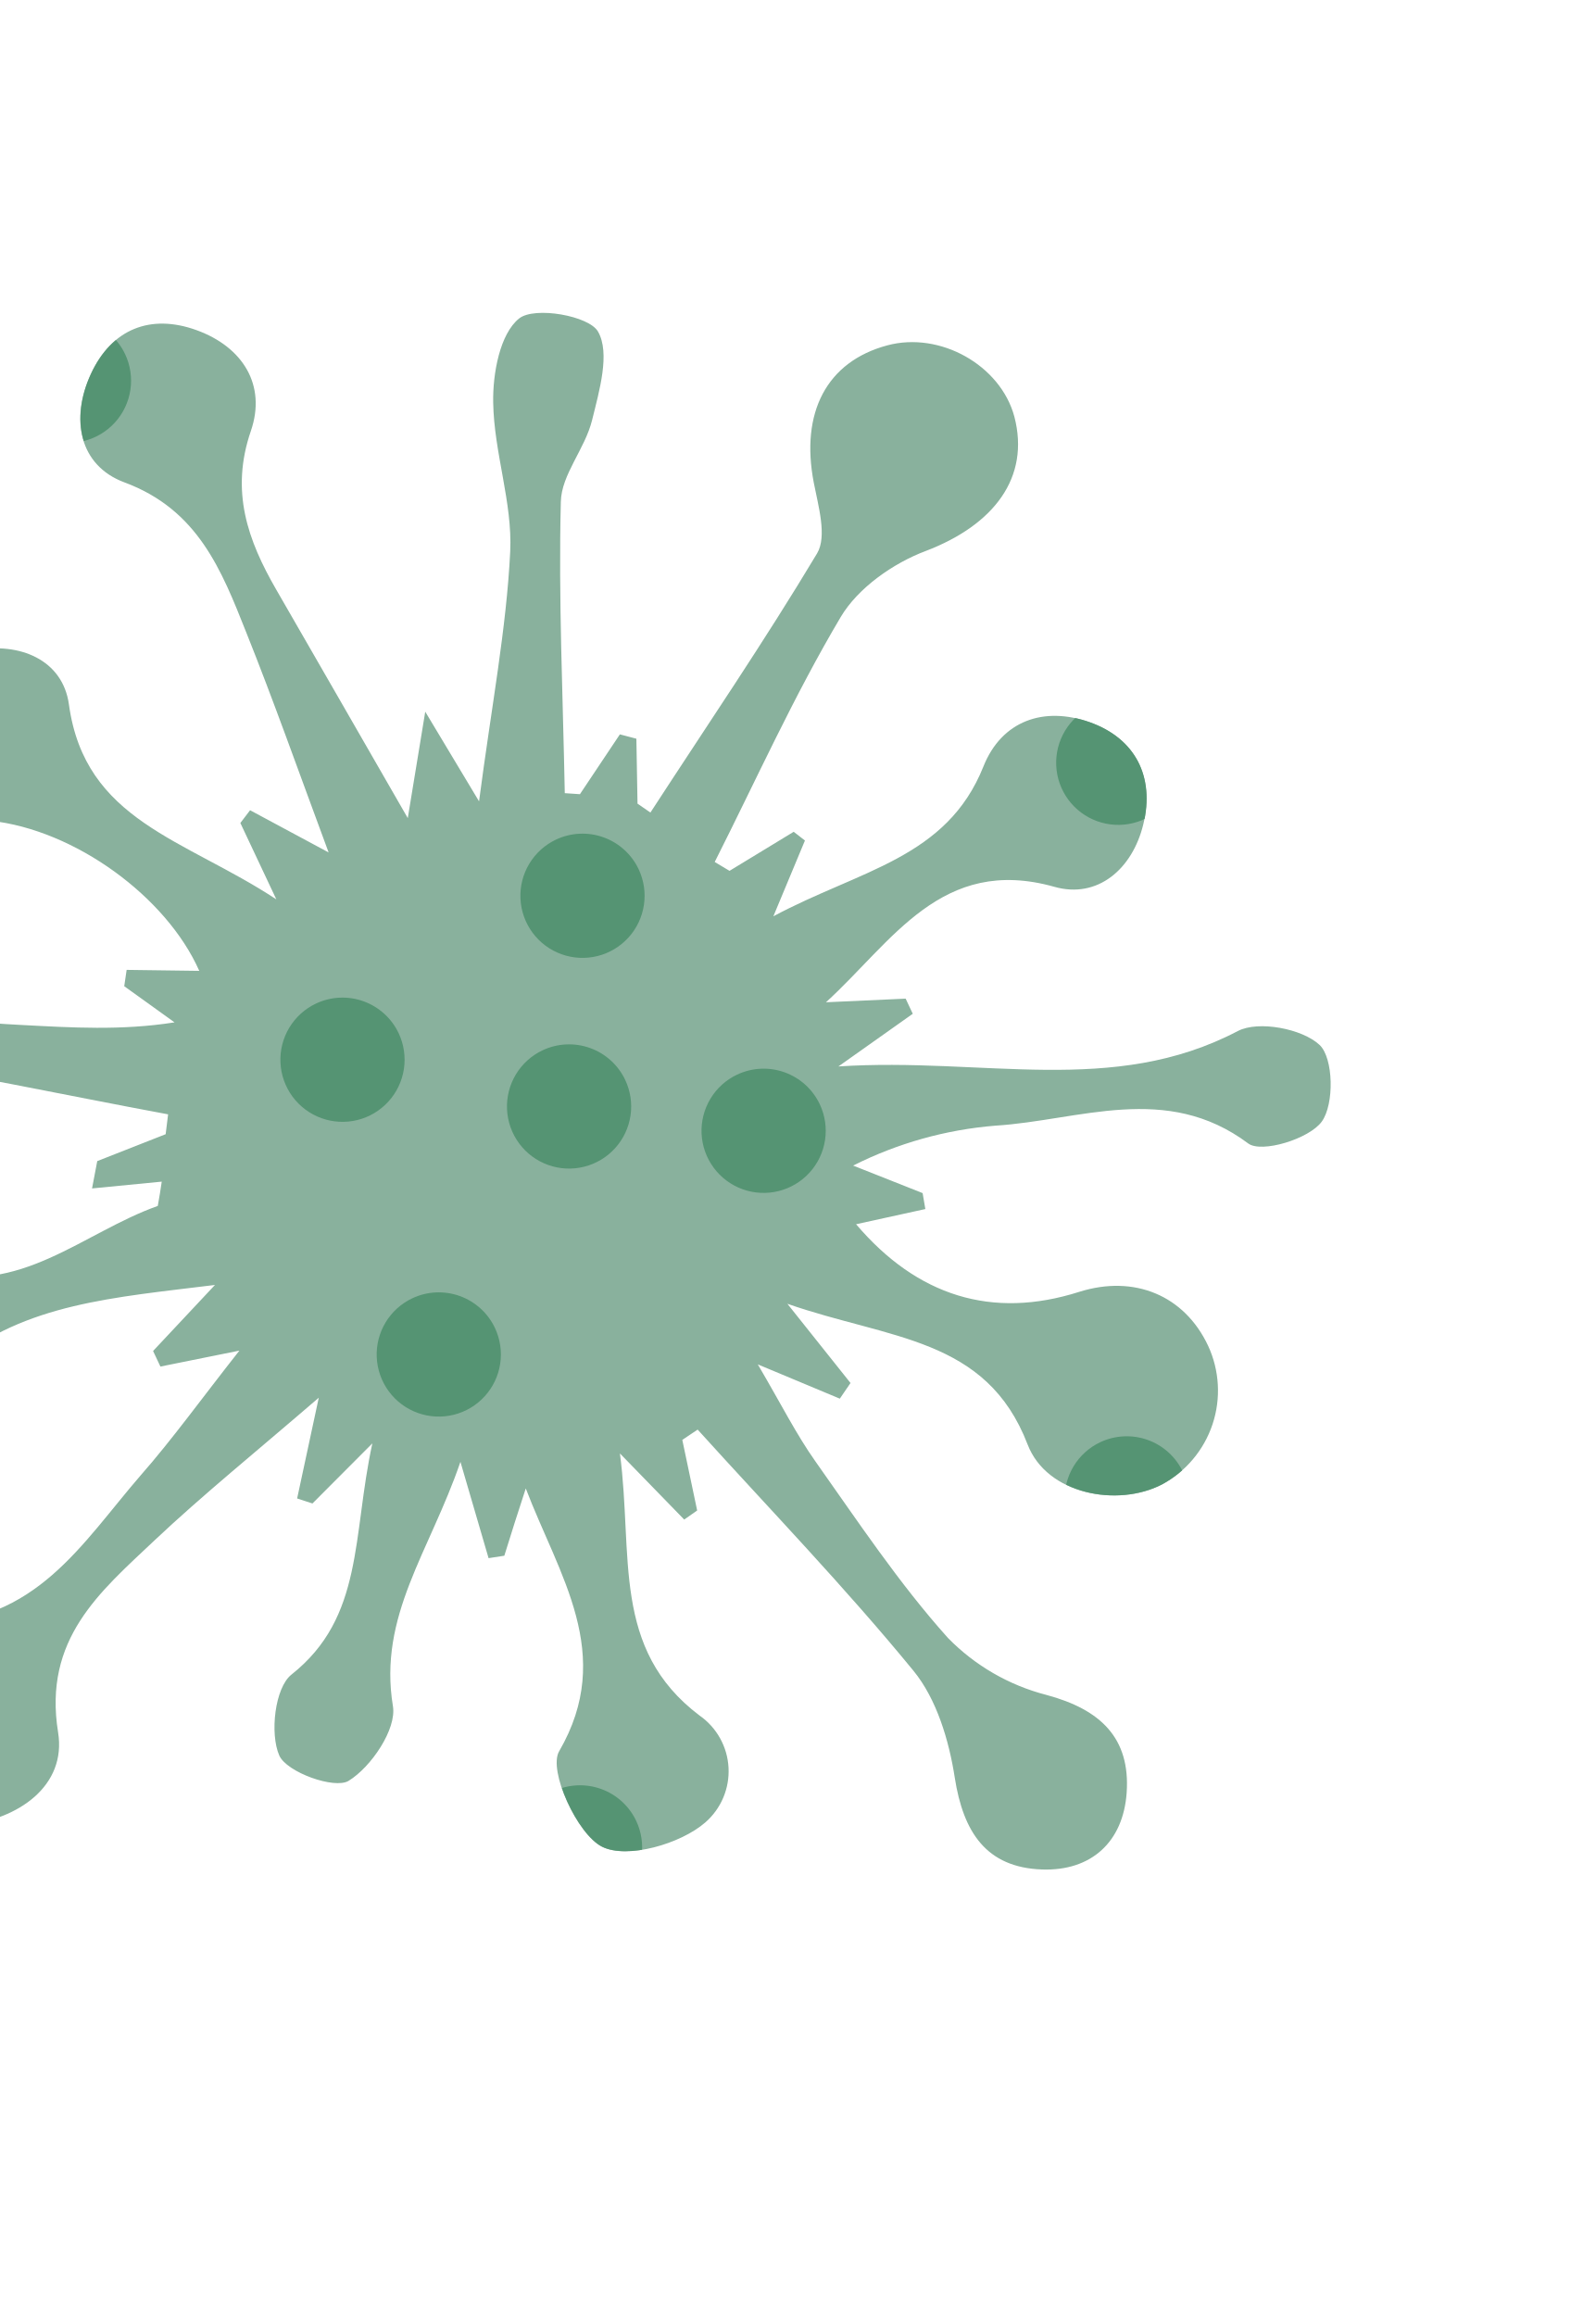
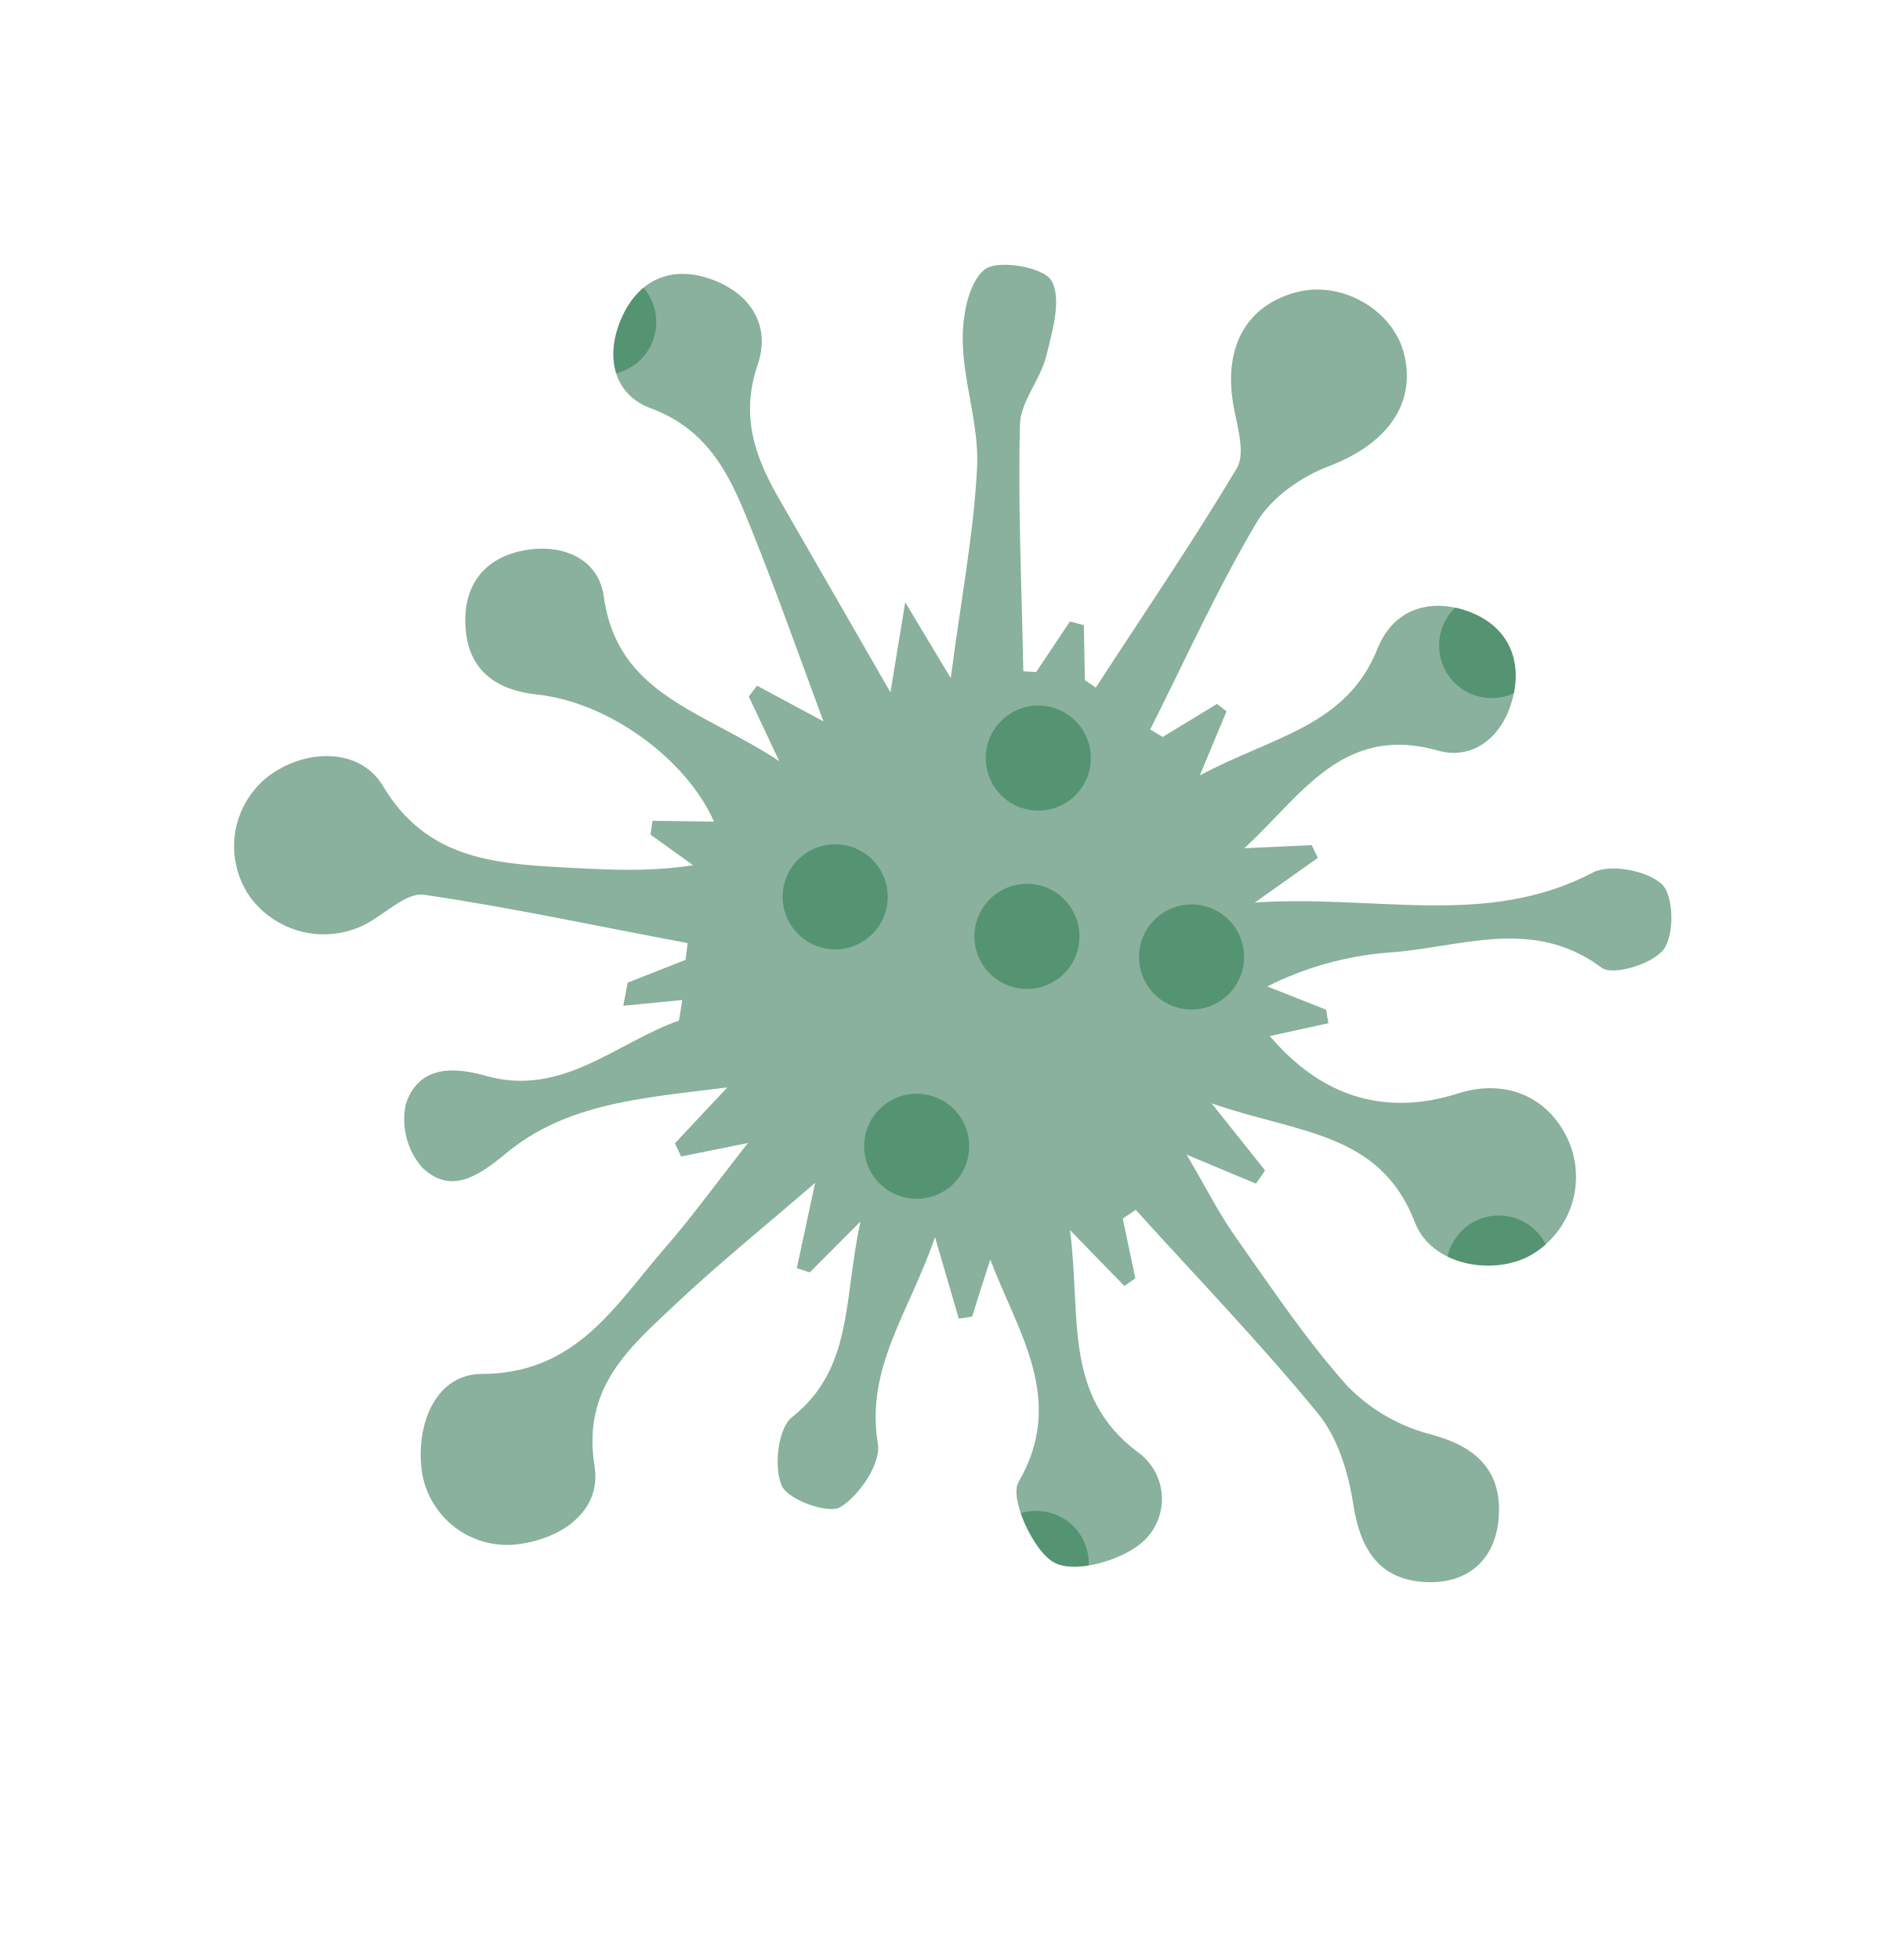
- <svg xmlns="http://www.w3.org/2000/svg" width="547" height="794" viewBox="0 0 547 794" fill="none">
-   <path d="M198.799 272.337L212.539 251.764L218.196 253.254L218.587 275.515C220.053 276.537 221.518 277.56 223.013 278.568C242.214 249.011 262.113 219.854 280.163 189.71C283.633 183.849 280.574 173.484 279.022 165.47C274.381 141.458 283.418 123.975 304.223 118.403C322.298 113.534 343.052 125.185 347.798 142.844C353.223 163.645 340.866 179.959 317.386 188.904C306.273 193.081 294.189 201.541 288.277 211.503C272.218 238.524 259.256 267.402 245.058 295.513L250.133 298.552L272.139 285.164C273.443 286.153 274.717 287.156 275.991 288.159L265.162 314.138C294.836 298.231 324.612 294.301 337.194 262.76C343.462 247.055 357.942 242.057 373.56 247.6C389.179 253.143 395.95 266.205 391.995 282.643C388.273 297.95 376.323 308.242 361.514 304.03C322.782 293.122 305.92 322.926 283.197 343.611L310.521 342.366C311.335 344.096 312.15 345.825 312.965 347.555L287.472 365.61C337.286 362.371 381.485 375.988 424.408 353.477C431.455 349.794 446.503 352.655 452.447 358.236C457.236 362.757 457.529 378.542 453.201 384.516C448.872 390.49 432.536 395.414 427.986 392.019C399.858 370.979 370.116 384.112 341.305 385.912C324.31 387.284 307.741 391.932 292.513 399.6L316.342 409.037L317.275 414.5L293.53 419.708C314.437 444.294 340.125 452.418 370.033 442.887C388.914 436.946 406.132 444.104 414.234 461.385C418.147 469.841 418.684 479.471 415.736 488.308C412.788 497.146 406.576 504.525 398.371 508.937C383.1 516.821 358.948 512.346 352.346 495.233C338.2 458.389 305.032 459.217 269.973 446.98C279.985 459.572 285.786 466.86 291.616 474.135L287.951 479.504L259.826 467.754C267.894 481.481 273.007 491.717 279.543 500.954C294.129 521.558 308.214 542.799 325.012 561.523C334.27 571.002 345.948 577.763 358.778 581.073C377.33 586.036 387.598 595.848 386.302 614.604C385.125 631.445 374.198 641.511 357.268 640.921C338.144 640.236 330.289 628.122 327.366 609.458C325.395 596.686 321.143 582.474 313.187 572.776C289.778 544.194 264.039 517.547 239.202 490.111L233.943 493.645C235.627 501.706 237.34 509.754 239.037 517.845L234.599 520.955C228.639 514.799 222.663 508.686 212.556 498.288C217.16 533.286 209.566 565.283 239.862 588.144C242.763 590.166 245.165 592.823 246.886 595.913C248.606 599.003 249.6 602.444 249.791 605.975C249.982 609.506 249.366 613.035 247.99 616.292C246.614 619.55 244.513 622.451 241.847 624.775C233.356 632.199 215.008 637.416 206.437 633.144C197.867 628.873 187.898 606.933 191.709 600.401C211.087 567.044 191.608 540.073 180.275 510.285C177.749 517.997 175.267 525.725 172.92 533.352L167.518 534.184C164.94 525.305 162.332 516.44 157.869 501.162C147.339 531.955 129.613 553.967 134.725 584.935C136.029 592.811 127.275 605.788 119.525 610.531C114.722 613.486 98.286 607.599 95.752 601.833C92.464 594.309 94.249 578.602 99.928 574.105C124.796 554.414 120.729 526.669 127.67 494.834L107.132 515.438L101.878 513.722L109.296 479.184C87.397 498.06 69.555 512.476 52.922 528.143C34.236 545.797 14.747 561.899 19.922 593.931C22.856 612.152 6.404 623.872 -12.677 625.754C-21.7 626.476 -30.652 623.672 -37.651 617.93C-44.65 612.189 -49.15 603.957 -50.205 594.967C-52.335 575.821 -43.848 556.629 -25.827 556.595C12.412 556.477 28.098 529.049 48.181 505.854C59.12 493.414 68.878 479.783 82.086 463.032L55.002 468.5C54.159 466.711 53.316 464.921 52.487 463.162L73.708 440.524C39.293 444.818 8.634 446.796 -16.091 467.331C-27.461 476.766 -38.363 483.868 -49.818 473.085C-52.873 469.618 -55.076 465.485 -56.251 461.015C-57.426 456.546 -57.54 451.864 -56.586 447.342C-51.695 432.504 -38.788 431.672 -24.285 435.773C6.679 444.656 28.463 422.518 54.099 413.432C54.577 410.656 55.1 407.823 55.459 405.103L31.56 407.432L33.343 398.066L56.8 388.84L57.638 382.033C21.916 375.427 -13.439 367.666 -49.15 362.476C-56.351 361.423 -64.964 370.289 -72.981 374.465C-80.897 378.498 -89.998 379.552 -98.626 377.435C-107.254 375.319 -114.834 370.173 -119.986 362.935C-124.982 355.54 -127.048 346.55 -125.78 337.715C-124.512 328.88 -120.001 320.834 -113.126 315.142C-98.397 303.323 -75.444 302.314 -65.838 318.377C-48.36 347.675 -21.396 349.843 7.205 351.385C24.466 352.292 41.663 353.374 59.839 350.498L42.597 338.105L43.422 332.506L68.32 332.84C57.091 307.449 25.69 284.489 -3.286 281.375C-19.849 279.629 -31.105 271.667 -32.324 254.533C-33.631 237.987 -25.448 226.117 -8.711 222.971C6.738 220.031 21.53 226.218 23.633 241.515C29.151 281.547 63.338 287.6 94.746 308.334L82.414 282.15C83.51 280.687 84.666 279.195 85.746 277.775C92.59 281.475 99.464 285.161 112.672 292.24C102.147 263.857 93.769 240.111 84.408 216.754C75.957 195.484 67.907 174.753 42.69 165.387C27.106 159.609 24.049 143.523 31.148 128.192C38.247 112.86 51.543 107.437 67.407 113.192C83.271 118.947 91.412 132.056 86.015 147.751C78.909 168.406 84.914 185.18 94.762 202.222C108.79 226.514 122.814 250.953 139.816 280.476L145.805 243.988C152.8 255.669 156.39 261.666 164.252 274.725C168.53 242.03 173.633 215.651 174.935 189.095C175.744 172.244 169.389 155.27 169.102 138.025C168.907 128.096 171.396 114.426 178.023 109.156C183.341 104.975 201.933 108.243 205.035 113.669C209.285 121.068 205.487 133.97 203.025 143.983C200.563 153.997 192.5 162.64 192.294 172.029C191.455 205.217 193.015 238.624 193.648 271.921L198.918 272.28L198.799 272.337Z" fill="#89B19D" />
-   <mask id="mask0_138_3525" style="mask-type:alpha" maskUnits="userSpaceOnUse" x="-127" y="107" width="584" height="534">
-     <path d="M198.858 272.309L212.598 251.737L218.255 253.226L218.646 275.487C220.112 276.509 221.577 277.532 223.072 278.54C242.273 248.983 262.172 219.826 280.222 189.682C283.692 183.821 280.633 173.456 279.081 165.442C274.44 141.43 283.477 123.947 304.282 118.375C322.357 113.506 343.111 125.157 347.858 142.816C353.282 163.617 340.925 179.931 317.445 188.876C306.332 193.053 294.248 201.513 288.336 211.476C272.277 238.496 259.315 267.374 245.117 295.485L250.192 298.524L272.198 285.136C273.502 286.125 274.776 287.128 276.05 288.131L265.221 314.11C294.895 298.204 324.671 294.273 337.253 262.732C343.521 247.027 358.001 242.03 373.619 247.573C389.238 253.115 396.009 266.177 392.054 282.615C388.332 297.922 376.382 308.214 361.573 304.003C322.841 293.095 305.979 322.898 283.256 343.584L310.58 342.338C311.394 344.068 312.209 345.798 313.024 347.527L287.531 365.582C337.346 362.344 381.544 375.961 424.468 353.449C431.514 349.766 446.562 352.627 452.506 358.208C457.295 362.729 457.588 378.514 453.26 384.488C448.931 390.462 432.595 395.386 428.045 391.991C399.917 370.951 370.175 384.084 341.364 385.884C324.369 387.257 307.8 391.905 292.572 399.572L316.401 409.009L317.334 414.472L293.589 419.68C314.496 444.266 340.184 452.39 370.092 442.86C388.974 436.918 406.191 444.077 414.293 461.358C418.206 469.813 418.743 479.443 415.795 488.281C412.847 497.118 406.635 504.497 398.43 508.909C383.159 516.793 359.007 512.318 352.405 495.205C338.259 458.362 305.091 459.189 270.032 446.952C280.044 459.544 285.845 466.833 291.675 474.107L288.01 479.477L259.886 467.727C267.953 481.453 273.066 491.689 279.602 500.926C294.188 521.53 308.273 542.771 325.071 561.495C334.329 570.974 346.007 577.736 358.837 581.045C377.389 586.008 387.658 595.82 386.362 614.576C385.184 631.418 374.257 641.483 357.327 640.893C338.203 640.208 330.348 628.094 327.425 609.43C325.454 596.658 321.202 582.446 313.246 572.748C289.837 544.166 264.098 517.52 239.261 490.084L234.002 493.617C235.686 501.678 237.399 509.726 239.096 517.817L234.658 520.927C228.698 514.771 222.722 508.658 212.615 498.261C217.219 533.258 209.625 565.255 239.921 588.116C242.822 590.138 245.224 592.795 246.945 595.885C248.665 598.975 249.659 602.416 249.85 605.947C250.041 609.478 249.425 613.007 248.049 616.264C246.673 619.522 244.572 622.423 241.907 624.747C233.415 632.171 215.067 637.388 206.496 633.117C197.926 628.845 187.957 606.905 191.768 600.373C211.146 567.016 191.667 540.045 180.334 510.257C177.808 517.969 175.326 525.697 172.979 533.324L167.577 534.156C164.999 525.277 162.391 516.412 157.928 501.134C147.398 531.927 129.672 553.939 134.784 584.908C136.088 592.783 127.334 605.76 119.584 610.503C114.781 613.458 98.345 607.571 95.811 601.805C92.523 594.281 94.308 578.574 99.987 574.077C124.855 554.386 120.788 526.642 127.729 494.806L107.191 515.41L101.937 513.694L109.355 479.156C87.456 498.033 69.614 512.448 52.981 528.115C34.295 545.769 14.806 561.871 19.981 593.903C22.915 612.125 6.463 623.844 -12.618 625.726C-21.641 626.448 -30.593 623.644 -37.592 617.902C-44.59 612.161 -49.09 603.93 -50.145 594.939C-52.276 575.793 -43.788 556.601 -25.768 556.568C12.471 556.449 28.157 529.021 48.24 505.826C59.179 493.387 68.937 479.755 82.145 463.004L55.061 468.472C54.218 466.683 53.375 464.894 52.547 463.134L73.767 440.496C39.352 444.79 8.693 446.768 -16.032 467.303C-27.402 476.739 -38.304 483.841 -49.758 473.058C-52.814 469.59 -55.017 465.457 -56.192 460.987C-57.367 456.518 -57.481 451.836 -56.526 447.314C-51.636 432.477 -38.728 431.645 -24.226 435.746C6.738 444.628 28.522 422.49 54.158 413.404C54.636 410.628 55.16 407.795 55.518 405.075L31.619 407.404L33.403 398.038L56.859 388.812L57.697 382.005C21.976 375.399 -13.38 367.638 -49.091 362.449C-56.292 361.395 -64.905 370.261 -72.922 374.437C-80.838 378.47 -89.939 379.524 -98.567 377.408C-107.195 375.291 -114.775 370.145 -119.927 362.907C-124.923 355.512 -126.989 346.522 -125.721 337.687C-124.453 328.853 -119.942 320.806 -113.067 315.115C-98.338 303.295 -75.385 302.286 -65.779 318.349C-48.301 347.648 -21.337 349.815 7.264 351.357C24.525 352.264 41.723 353.346 59.898 350.47L42.657 338.077L43.481 332.478L68.379 332.812C57.15 307.421 25.75 284.461 -3.227 281.347C-19.79 279.601 -31.046 271.639 -32.265 254.505C-33.572 237.959 -25.389 226.089 -8.652 222.943C6.797 220.003 21.589 226.19 23.692 241.487C29.21 281.519 63.397 287.572 94.805 308.306L82.473 282.122C83.57 280.659 84.725 279.167 85.805 277.747C92.649 281.447 99.523 285.133 112.731 292.212C102.206 263.829 93.828 240.083 84.467 216.726C76.016 195.456 67.966 174.725 42.749 165.359C27.166 159.581 24.108 143.495 31.207 128.164C38.306 112.832 51.602 107.409 67.466 113.164C83.33 118.919 91.472 132.028 86.074 147.723C78.968 168.378 84.973 185.152 94.821 202.194C108.849 226.486 122.873 250.926 139.875 280.448L145.864 243.96C152.859 255.641 156.449 261.639 164.311 274.697C168.589 242.002 173.692 215.623 174.994 189.067C175.803 172.217 169.448 155.242 169.161 137.997C168.966 128.069 171.455 114.399 178.082 109.128C183.4 104.947 201.992 108.215 205.094 113.641C209.344 121.04 205.546 133.942 203.084 143.956C200.622 153.969 192.559 162.613 192.353 172.001C191.514 205.189 193.074 238.596 193.707 271.893L198.978 272.253L198.858 272.309Z" fill="#89B19D" />
+ <svg xmlns="http://www.w3.org/2000/svg" width="768" height="794" viewBox="0 0 768 794" fill="none">
+   <path d="M419.799 272.337L433.539 251.764L439.196 253.254L439.587 275.515C441.053 276.537 442.518 277.56 444.013 278.568C463.214 249.011 483.113 219.854 501.163 189.71C504.633 183.849 501.574 173.484 500.022 165.47C495.381 141.458 504.418 123.975 525.223 118.403C543.298 113.534 564.052 125.185 568.798 142.844C574.223 163.645 561.866 179.959 538.386 188.904C527.273 193.081 515.189 201.541 509.277 211.503C493.218 238.524 480.256 267.402 466.058 295.513L471.133 298.552L493.139 285.164C494.443 286.153 495.717 287.156 496.991 288.159L486.162 314.138C515.836 298.231 545.612 294.301 558.194 262.76C564.462 247.055 578.942 242.058 594.56 247.6C610.179 253.143 616.95 266.205 612.995 282.643C609.273 297.95 597.323 308.242 582.514 304.03C543.782 293.122 526.92 322.926 504.197 343.611L531.521 342.366C532.335 344.096 533.15 345.825 533.965 347.555L508.472 365.61C558.286 362.371 602.485 375.988 645.409 353.477C652.455 349.794 667.503 352.655 673.447 358.236C678.236 362.757 678.529 378.542 674.201 384.516C669.872 390.49 653.536 395.414 648.986 392.019C620.858 370.979 591.116 384.112 562.305 385.912C545.31 387.284 528.741 391.932 513.513 399.6L537.342 409.037L538.275 414.5L514.53 419.708C535.437 444.294 561.125 452.418 591.033 442.887C609.914 436.946 627.132 444.104 635.234 461.385C639.147 469.841 639.684 479.471 636.736 488.308C633.788 497.146 627.576 504.525 619.371 508.937C604.1 516.821 579.948 512.346 573.346 495.233C559.2 458.389 526.032 459.217 490.973 446.98C500.985 459.572 506.786 466.86 512.616 474.135L508.951 479.504L480.826 467.754C488.894 481.481 494.007 491.717 500.543 500.954C515.129 521.558 529.214 542.799 546.012 561.523C555.27 571.002 566.948 577.763 579.778 581.073C598.33 586.036 608.598 595.848 607.302 614.604C606.125 631.445 595.198 641.511 578.268 640.921C559.144 640.236 551.289 628.122 548.366 609.458C546.395 596.686 542.143 582.474 534.187 572.776C510.778 544.194 485.039 517.548 460.202 490.111L454.943 493.645C456.627 501.706 458.34 509.753 460.037 517.845L455.599 520.955C449.639 514.799 443.663 508.686 433.556 498.289C438.16 533.286 430.566 565.283 460.862 588.144C463.763 590.166 466.165 592.823 467.886 595.913C469.606 599.003 470.6 602.444 470.791 605.975C470.982 609.506 470.366 613.035 468.99 616.292C467.614 619.55 465.513 622.451 462.847 624.775C454.356 632.199 436.008 637.416 427.437 633.144C418.867 628.873 408.898 606.933 412.709 600.401C432.087 567.044 412.608 540.073 401.275 510.285C398.749 517.997 396.267 525.725 393.92 533.352L388.518 534.184C385.94 525.305 383.332 516.44 378.869 501.162C368.339 531.955 350.613 553.967 355.725 584.935C357.029 592.811 348.275 605.788 340.525 610.531C335.722 613.486 319.286 607.599 316.752 601.833C313.464 594.309 315.249 578.602 320.928 574.105C345.796 554.414 341.729 526.669 348.67 494.834L328.132 515.438L322.878 513.722L330.296 479.184C308.397 498.06 290.555 512.476 273.922 528.143C255.236 545.797 235.747 561.899 240.922 593.931C243.856 612.152 227.404 623.872 208.323 625.754C199.3 626.476 190.348 623.672 183.349 617.93C176.35 612.189 171.851 603.957 170.795 594.967C168.665 575.821 177.152 556.629 195.173 556.595C233.412 556.477 249.098 529.049 269.181 505.854C280.12 493.414 289.878 479.783 303.086 463.032L276.002 468.5C275.159 466.711 274.316 464.921 273.488 463.162L294.708 440.524C260.293 444.818 229.634 446.796 204.909 467.331C193.539 476.766 182.637 483.868 171.182 473.085C168.127 469.618 165.924 465.485 164.749 461.015C163.574 456.546 163.46 451.864 164.414 447.342C169.305 432.504 182.212 431.672 196.715 435.773C227.679 444.656 249.463 422.518 275.099 413.432C275.577 410.656 276.1 407.823 276.459 405.103L252.56 407.432L254.343 398.066L277.8 388.84L278.638 382.033C242.916 375.427 207.561 367.666 171.85 362.476C164.649 361.423 156.036 370.289 148.019 374.465C140.103 378.498 131.002 379.552 122.374 377.435C113.746 375.319 106.166 370.173 101.014 362.935C96.018 355.54 93.952 346.55 95.22 337.715C96.488 328.88 100.999 320.834 107.874 315.142C122.603 303.323 145.556 302.314 155.162 318.377C172.64 347.675 199.604 349.843 228.205 351.385C245.466 352.292 262.664 353.374 280.839 350.498L263.597 338.105L264.422 332.506L289.32 332.84C278.091 307.449 246.69 284.489 217.714 281.375C201.151 279.629 189.895 271.667 188.676 254.533C187.369 237.987 195.552 226.117 212.289 222.971C227.738 220.031 242.53 226.218 244.633 241.515C250.151 281.547 284.338 287.6 315.746 308.334L303.414 282.15C304.51 280.687 305.666 279.195 306.746 277.775C313.59 281.475 320.464 285.161 333.672 292.24C323.147 263.857 314.769 240.111 305.408 216.754C296.957 195.484 288.907 174.753 263.69 165.387C248.106 159.609 245.049 143.523 252.148 128.192C259.247 112.86 272.543 107.437 288.407 113.192C304.271 118.947 312.412 132.056 307.015 147.751C299.909 168.406 305.914 185.18 315.762 202.222C329.79 226.514 343.814 250.953 360.816 280.476L366.805 243.988C373.8 255.669 377.39 261.666 385.252 274.725C389.53 242.03 394.633 215.651 395.935 189.095C396.744 172.244 390.389 155.27 390.102 138.025C389.907 128.096 392.396 114.426 399.023 109.156C404.341 104.975 422.933 108.243 426.035 113.669C430.285 121.068 426.487 133.97 424.025 143.983C421.563 153.997 413.5 162.64 413.294 172.029C412.455 205.217 414.015 238.624 414.648 271.921L419.918 272.28L419.799 272.337Z" fill="#89B19D" />
+   <mask id="mask0_1_17" style="mask-type:alpha" maskUnits="userSpaceOnUse" x="94" y="107" width="584" height="534">
+     <path d="M419.858 272.309L433.598 251.737L439.255 253.226L439.646 275.487C441.112 276.509 442.577 277.532 444.072 278.54C463.273 248.983 483.172 219.826 501.222 189.682C504.692 183.821 501.633 173.456 500.081 165.442C495.44 141.43 504.477 123.947 525.282 118.375C543.357 113.506 564.111 125.157 568.857 142.816C574.282 163.618 561.925 179.931 538.445 188.876C527.332 193.053 515.248 201.514 509.336 211.476C493.277 238.496 480.315 267.374 466.117 295.485L471.192 298.524L493.198 285.136C494.502 286.125 495.776 287.128 497.05 288.132L486.221 314.11C515.895 298.204 545.671 294.273 558.253 262.732C564.521 247.028 579.001 242.03 594.619 247.573C610.238 253.116 617.009 266.177 613.054 282.615C609.332 297.922 597.382 308.214 582.573 304.003C543.841 293.095 526.979 322.898 504.256 343.584L531.58 342.338C532.394 344.068 533.209 345.798 534.024 347.527L508.531 365.582C558.346 362.344 602.544 375.961 645.468 353.45C652.514 349.766 667.562 352.627 673.506 358.208C678.295 362.729 678.588 378.515 674.26 384.488C669.931 390.462 653.595 395.386 649.045 391.991C620.917 370.951 591.175 384.084 562.364 385.884C545.369 387.257 528.8 391.905 513.572 399.572L537.401 409.009L538.334 414.472L514.589 419.68C535.496 444.266 561.184 452.39 591.092 442.86C609.974 436.918 627.191 444.077 635.293 461.358C639.206 469.813 639.743 479.443 636.795 488.281C633.847 497.118 627.635 504.497 619.43 508.909C604.159 516.794 580.007 512.318 573.405 495.205C559.259 458.362 526.091 459.189 491.032 446.952C501.044 459.545 506.845 466.833 512.675 474.107L509.01 479.477L480.886 467.727C488.953 481.453 494.066 491.689 500.602 500.926C515.188 521.53 529.273 542.771 546.071 561.495C555.329 570.974 567.007 577.736 579.837 581.045C598.389 586.008 608.658 595.82 607.362 614.576C606.184 631.418 595.257 641.483 578.327 640.893C559.203 640.208 551.348 628.094 548.425 609.431C546.454 596.658 542.202 582.447 534.246 572.748C510.837 544.166 485.098 517.52 460.261 490.084L455.002 493.617C456.686 501.678 458.399 509.726 460.096 517.817L455.658 520.927C449.698 514.771 443.722 508.658 433.615 498.261C438.219 533.258 430.625 565.255 460.921 588.116C463.822 590.138 466.224 592.795 467.945 595.885C469.665 598.975 470.659 602.416 470.85 605.947C471.041 609.479 470.425 613.007 469.049 616.265C467.673 619.522 465.572 622.423 462.907 624.747C454.415 632.171 436.067 637.388 427.496 633.117C418.926 628.845 408.957 606.905 412.768 600.374C432.146 567.016 412.667 540.045 401.334 510.257C398.808 517.969 396.326 525.697 393.979 533.324L388.577 534.156C385.999 525.277 383.391 516.412 378.928 501.134C368.398 531.927 350.672 553.939 355.784 584.908C357.088 592.783 348.334 605.76 340.584 610.503C335.781 613.458 319.345 607.571 316.811 601.805C313.523 594.281 315.308 578.574 320.987 574.077C345.855 554.386 341.788 526.642 348.729 494.806L328.191 515.41L322.937 513.694L330.355 479.156C308.456 498.033 290.614 512.448 273.981 528.115C255.296 545.77 235.806 561.871 240.981 593.903C243.915 612.125 227.463 623.844 208.382 625.726C199.359 626.448 190.407 623.644 183.408 617.902C176.409 612.161 171.91 603.93 170.855 594.939C168.724 575.793 177.212 556.601 195.232 556.568C233.471 556.449 249.157 529.021 269.24 505.826C280.179 493.387 289.937 479.755 303.145 463.004L276.061 468.472C275.218 466.683 274.375 464.894 273.547 463.134L294.767 440.496C260.352 444.79 229.693 446.768 204.968 467.303C193.598 476.739 182.696 483.841 171.242 473.058C168.186 469.59 165.983 465.457 164.808 460.988C163.633 456.518 163.519 451.836 164.474 447.314C169.364 432.477 182.272 431.645 196.774 435.746C227.738 444.628 249.522 422.49 275.158 413.404C275.636 410.629 276.16 407.795 276.518 405.075L252.619 407.404L254.403 398.038L277.859 388.812L278.697 382.005C242.976 375.4 207.62 367.638 171.909 362.449C164.708 361.395 156.095 370.261 148.078 374.438C140.162 378.47 131.061 379.524 122.433 377.408C113.805 375.291 106.225 370.145 101.073 362.907C96.077 355.512 94.011 346.522 95.279 337.687C96.547 328.853 101.058 320.806 107.933 315.115C122.662 303.295 145.615 302.286 155.221 318.349C172.699 347.648 199.663 349.815 228.264 351.357C245.525 352.264 262.723 353.346 280.898 350.471L263.657 338.077L264.481 332.478L289.379 332.812C278.15 307.421 246.749 284.461 217.773 281.347C201.21 279.601 189.954 271.639 188.735 254.505C187.428 237.959 195.611 226.089 212.348 222.943C227.797 220.003 242.589 226.19 244.692 241.487C250.21 281.52 284.397 287.573 315.805 308.306L303.473 282.122C304.569 280.659 305.725 279.167 306.806 277.747C313.649 281.447 320.523 285.133 333.731 292.212C323.206 263.829 314.828 240.083 305.467 216.727C297.016 195.456 288.966 174.725 263.749 165.359C248.165 159.581 245.108 143.495 252.207 128.164C259.306 112.833 272.602 107.409 288.466 113.164C304.33 118.919 312.471 132.028 307.074 147.723C299.968 168.378 305.973 185.152 315.821 202.194C329.849 226.486 343.873 250.926 360.875 280.449L366.864 243.96C373.859 255.641 377.449 261.639 385.311 274.697C389.589 242.002 394.692 215.624 395.994 189.067C396.803 172.217 390.448 155.242 390.161 137.997C389.966 128.069 392.455 114.399 399.082 109.128C404.4 104.947 422.992 108.215 426.094 113.641C430.344 121.04 426.546 133.942 424.084 143.956C421.622 153.969 413.559 162.613 413.353 172.001C412.514 205.189 414.074 238.596 414.707 271.893L419.978 272.253L419.858 272.309Z" fill="#89B19D" />
  </mask>
-   <g mask="url(#mask0_138_3525)">
-     <path d="M214.356 370.203C216.164 374.01 216.801 378.268 216.187 382.437C215.573 386.607 213.736 390.501 210.908 393.625C208.08 396.75 204.388 398.965 200.3 399.99C196.212 401.016 191.912 400.805 187.944 399.385C183.976 397.965 180.518 395.399 178.009 392.013C175.5 388.626 174.053 384.572 173.85 380.362C173.646 376.152 174.697 371.977 176.868 368.365C179.039 364.753 182.233 361.866 186.046 360.07C191.156 357.664 197.012 357.386 202.326 359.297C207.641 361.209 211.978 365.153 214.384 370.262L214.356 370.203Z" fill="#559473" />
-     <path d="M136.696 354.236C138.491 358.048 139.115 362.306 138.489 366.473C137.863 370.639 136.016 374.526 133.18 377.642C130.344 380.758 126.648 382.963 122.559 383.978C118.47 384.992 114.172 384.771 110.208 383.342C106.245 381.913 102.794 379.341 100.293 375.95C97.793 372.56 96.354 368.504 96.159 364.295C95.964 360.086 97.022 355.915 99.198 352.307C101.375 348.7 104.573 345.82 108.387 344.03C113.495 341.634 119.345 341.363 124.653 343.277C129.96 345.191 134.292 349.132 136.696 354.236Z" fill="#559473" />
-     <path d="M218.987 298.027C220.782 301.837 221.406 306.094 220.781 310.259C220.156 314.424 218.31 318.31 215.477 321.426C212.643 324.542 208.95 326.748 204.862 327.765C200.775 328.782 196.478 328.563 192.515 327.138C188.552 325.713 185.101 323.144 182.597 319.757C180.094 316.37 178.651 312.317 178.451 308.11C178.252 303.903 179.304 299.731 181.475 296.122C183.646 292.513 186.839 289.629 190.649 287.835C195.758 285.428 201.614 285.15 206.929 287.062C212.243 288.973 216.581 292.917 218.987 298.027Z" fill="#559473" />
-     <path d="M281.091 378.599C282.886 382.409 283.51 386.666 282.885 390.831C282.26 394.996 280.414 398.882 277.581 401.998C274.747 405.114 271.054 407.32 266.966 408.337C262.879 409.354 258.582 409.135 254.619 407.71C250.656 406.285 247.205 403.716 244.701 400.329C242.198 396.942 240.755 392.889 240.555 388.682C240.356 384.475 241.408 380.303 243.579 376.694C245.75 373.085 248.943 370.201 252.753 368.407C257.862 366 263.718 365.722 269.033 367.634C274.347 369.545 278.685 373.489 281.091 378.599Z" fill="#559473" />
-     <path d="M169.711 455.285C171.506 459.095 172.13 463.352 171.505 467.517C170.88 471.683 169.035 475.569 166.201 478.685C163.368 481.801 159.674 484.007 155.587 485.023C151.499 486.04 147.203 485.822 143.239 484.397C139.276 482.971 135.825 480.403 133.321 477.016C130.818 473.629 129.375 469.575 129.175 465.368C128.976 461.162 130.028 456.99 132.199 453.381C134.37 449.772 137.563 446.888 141.373 445.093C146.482 442.687 152.338 442.409 157.653 444.32C162.967 446.232 167.305 450.176 169.711 455.285Z" fill="#559473" />
-     <path d="M218.147 624.277C219.942 628.089 220.566 632.347 219.941 636.514C219.315 640.68 217.467 644.567 214.632 647.683C211.796 650.799 208.1 653.004 204.011 654.019C199.921 655.033 195.623 654.812 191.66 653.383C187.697 651.954 184.246 649.382 181.745 645.991C179.244 642.601 177.805 638.545 177.61 634.336C177.415 630.127 178.473 625.956 180.65 622.348C182.827 618.741 186.025 615.861 189.839 614.071C194.947 611.675 200.797 611.405 206.104 613.318C211.412 615.232 215.743 619.173 218.147 624.277Z" fill="#559473" />
-     <path d="M405.594 504.624C407.389 508.435 408.013 512.691 407.388 516.857C406.763 521.022 404.917 524.908 402.084 528.024C399.25 531.14 395.557 533.346 391.469 534.363C387.382 535.379 383.085 535.161 379.122 533.736C375.159 532.31 371.708 529.742 369.204 526.355C366.701 522.968 365.258 518.915 365.058 514.708C364.858 510.501 365.911 506.329 368.082 502.72C370.253 499.111 373.446 496.227 377.256 494.432C382.365 492.026 388.221 491.748 393.536 493.659C398.85 495.571 403.188 499.515 405.594 504.624Z" fill="#559473" />
-     <path d="M402.73 252.518C404.505 256.333 405.11 260.588 404.469 264.746C403.828 268.905 401.969 272.78 399.128 275.883C396.286 278.986 392.589 281.178 388.503 282.181C384.417 283.185 380.125 282.956 376.17 281.523C372.214 280.09 368.771 277.517 366.276 274.129C363.781 270.741 362.346 266.69 362.151 262.487C361.956 258.284 363.011 254.118 365.182 250.514C367.353 246.91 370.543 244.029 374.349 242.237C379.459 239.83 385.315 239.552 390.629 241.464C395.944 243.375 400.281 247.319 402.688 252.429L402.73 252.518Z" fill="#559473" />
-     <path d="M42.897 121.419C44.698 125.228 45.329 129.486 44.709 133.653C44.09 137.82 42.248 141.71 39.417 144.831C36.587 147.951 32.894 150.161 28.806 151.182C24.719 152.203 20.42 151.989 16.455 150.566C12.489 149.143 9.035 146.576 6.528 143.19C4.022 139.803 2.577 135.749 2.376 131.541C2.174 127.333 3.225 123.159 5.397 119.548C7.568 115.938 10.761 113.053 14.573 111.257C19.677 108.853 25.526 108.573 30.837 110.479C36.148 112.384 40.485 116.319 42.897 121.419Z" fill="#559473" />
+   <g mask="url(#mask0_1_17)">
+     <path d="M435.356 370.203C437.164 374.01 437.801 378.268 437.187 382.438C436.573 386.607 434.736 390.501 431.908 393.625C429.08 396.75 425.388 398.965 421.3 399.991C417.212 401.016 412.912 400.805 408.944 399.385C404.976 397.965 401.518 395.399 399.009 392.013C396.5 388.627 395.053 384.572 394.85 380.362C394.646 376.153 395.697 371.977 397.868 368.365C400.039 364.753 403.233 361.866 407.046 360.071C412.156 357.664 418.012 357.386 423.326 359.298C428.641 361.209 432.978 365.153 435.384 370.262L435.356 370.203Z" fill="#559473" />
+     <path d="M357.696 354.237C359.491 358.048 360.115 362.306 359.489 366.473C358.863 370.639 357.016 374.526 354.18 377.642C351.345 380.758 347.648 382.963 343.559 383.978C339.47 384.992 335.172 384.771 331.208 383.342C327.245 381.913 323.795 379.341 321.294 375.95C318.793 372.56 317.354 368.504 317.159 364.295C316.964 360.086 318.022 355.915 320.199 352.307C322.375 348.7 325.573 345.82 329.387 344.031C334.495 341.635 340.345 341.364 345.653 343.277C350.961 345.191 355.292 349.132 357.696 354.237V354.237Z" fill="#559473" />
+     <path d="M439.987 298.027C441.782 301.837 442.406 306.094 441.781 310.259C441.156 314.424 439.31 318.31 436.477 321.427C433.643 324.543 429.95 326.748 425.862 327.765C421.775 328.782 417.478 328.564 413.515 327.138C409.552 325.713 406.101 323.144 403.597 319.757C401.094 316.37 399.651 312.317 399.451 308.11C399.252 303.903 400.304 299.731 402.475 296.123C404.646 292.514 407.839 289.629 411.649 287.835C416.758 285.429 422.614 285.151 427.929 287.062C433.243 288.973 437.581 292.917 439.987 298.027V298.027Z" fill="#559473" />
+     <path d="M502.091 378.599C503.886 382.409 504.51 386.666 503.885 390.831C503.261 394.996 501.415 398.882 498.581 401.998C495.748 405.114 492.054 407.32 487.967 408.337C483.88 409.354 479.583 409.135 475.62 407.71C471.656 406.285 468.205 403.716 465.701 400.329C463.198 396.942 461.755 392.889 461.556 388.682C461.356 384.475 462.408 380.303 464.579 376.694C466.75 373.085 469.943 370.201 473.753 368.407C478.863 366 484.719 365.722 490.033 367.634C495.348 369.545 499.685 373.489 502.091 378.599V378.599Z" fill="#559473" />
+     <path d="M390.712 455.285C392.506 459.096 393.131 463.352 392.506 467.517C391.881 471.683 390.035 475.569 387.202 478.685C384.368 481.801 380.674 484.007 376.587 485.023C372.5 486.04 368.203 485.822 364.24 484.397C360.277 482.971 356.825 480.403 354.322 477.016C351.818 473.629 350.376 469.576 350.176 465.369C349.976 461.162 351.028 456.99 353.199 453.381C355.371 449.772 358.563 446.888 362.373 445.093C367.483 442.687 373.339 442.409 378.653 444.32C383.968 446.232 388.305 450.176 390.712 455.285V455.285Z" fill="#559473" />
+     <path d="M439.147 624.278C440.942 628.089 441.566 632.347 440.941 636.514C440.315 640.68 438.467 644.567 435.632 647.683C432.796 650.799 429.1 653.004 425.011 654.019C420.921 655.033 416.623 654.812 412.66 653.383C408.697 651.954 405.246 649.382 402.745 645.991C400.244 642.601 398.805 638.545 398.61 634.336C398.415 630.127 399.473 625.956 401.65 622.348C403.827 618.741 407.025 615.861 410.839 614.072C415.947 611.676 421.797 611.405 427.104 613.318C432.412 615.232 436.743 619.173 439.147 624.278V624.278Z" fill="#559473" />
+     <path d="M626.594 504.624C628.389 508.435 629.013 512.692 628.388 516.857C627.763 521.022 625.917 524.908 623.084 528.024C620.25 531.14 616.557 533.346 612.469 534.363C608.382 535.379 604.085 535.161 600.122 533.736C596.159 532.31 592.708 529.742 590.204 526.355C587.701 522.968 586.258 518.915 586.058 514.708C585.858 510.501 586.911 506.329 589.082 502.72C591.253 499.111 594.446 496.227 598.256 494.433C603.365 492.026 609.221 491.748 614.536 493.659C619.85 495.571 624.188 499.515 626.594 504.624Z" fill="#559473" />
+     <path d="M623.73 252.518C625.505 256.333 626.11 260.588 625.469 264.746C624.828 268.905 622.969 272.78 620.128 275.883C617.286 278.986 613.589 281.178 609.503 282.182C605.418 283.185 601.126 282.956 597.17 281.523C593.214 280.09 589.771 277.517 587.276 274.129C584.781 270.741 583.346 266.69 583.151 262.487C582.956 258.284 584.011 254.118 586.182 250.514C588.353 246.91 591.543 244.03 595.35 242.237C600.459 239.83 606.315 239.552 611.63 241.464C616.944 243.375 621.281 247.319 623.688 252.429L623.73 252.518Z" fill="#559473" />
+     <path d="M263.897 121.419C265.698 125.228 266.329 129.485 265.709 133.653C265.09 137.82 263.249 141.71 260.418 144.83C257.587 147.951 253.894 150.161 249.807 151.182C245.719 152.203 241.42 151.989 237.455 150.566C233.489 149.143 230.035 146.576 227.529 143.19C225.022 139.803 223.577 135.749 223.376 131.541C223.174 127.332 224.226 123.159 226.397 119.548C228.568 115.938 231.761 113.052 235.573 111.257C240.677 108.853 246.527 108.573 251.837 110.479C257.148 112.384 261.485 116.319 263.897 121.419Z" fill="#559473" />
  </g>
</svg>
